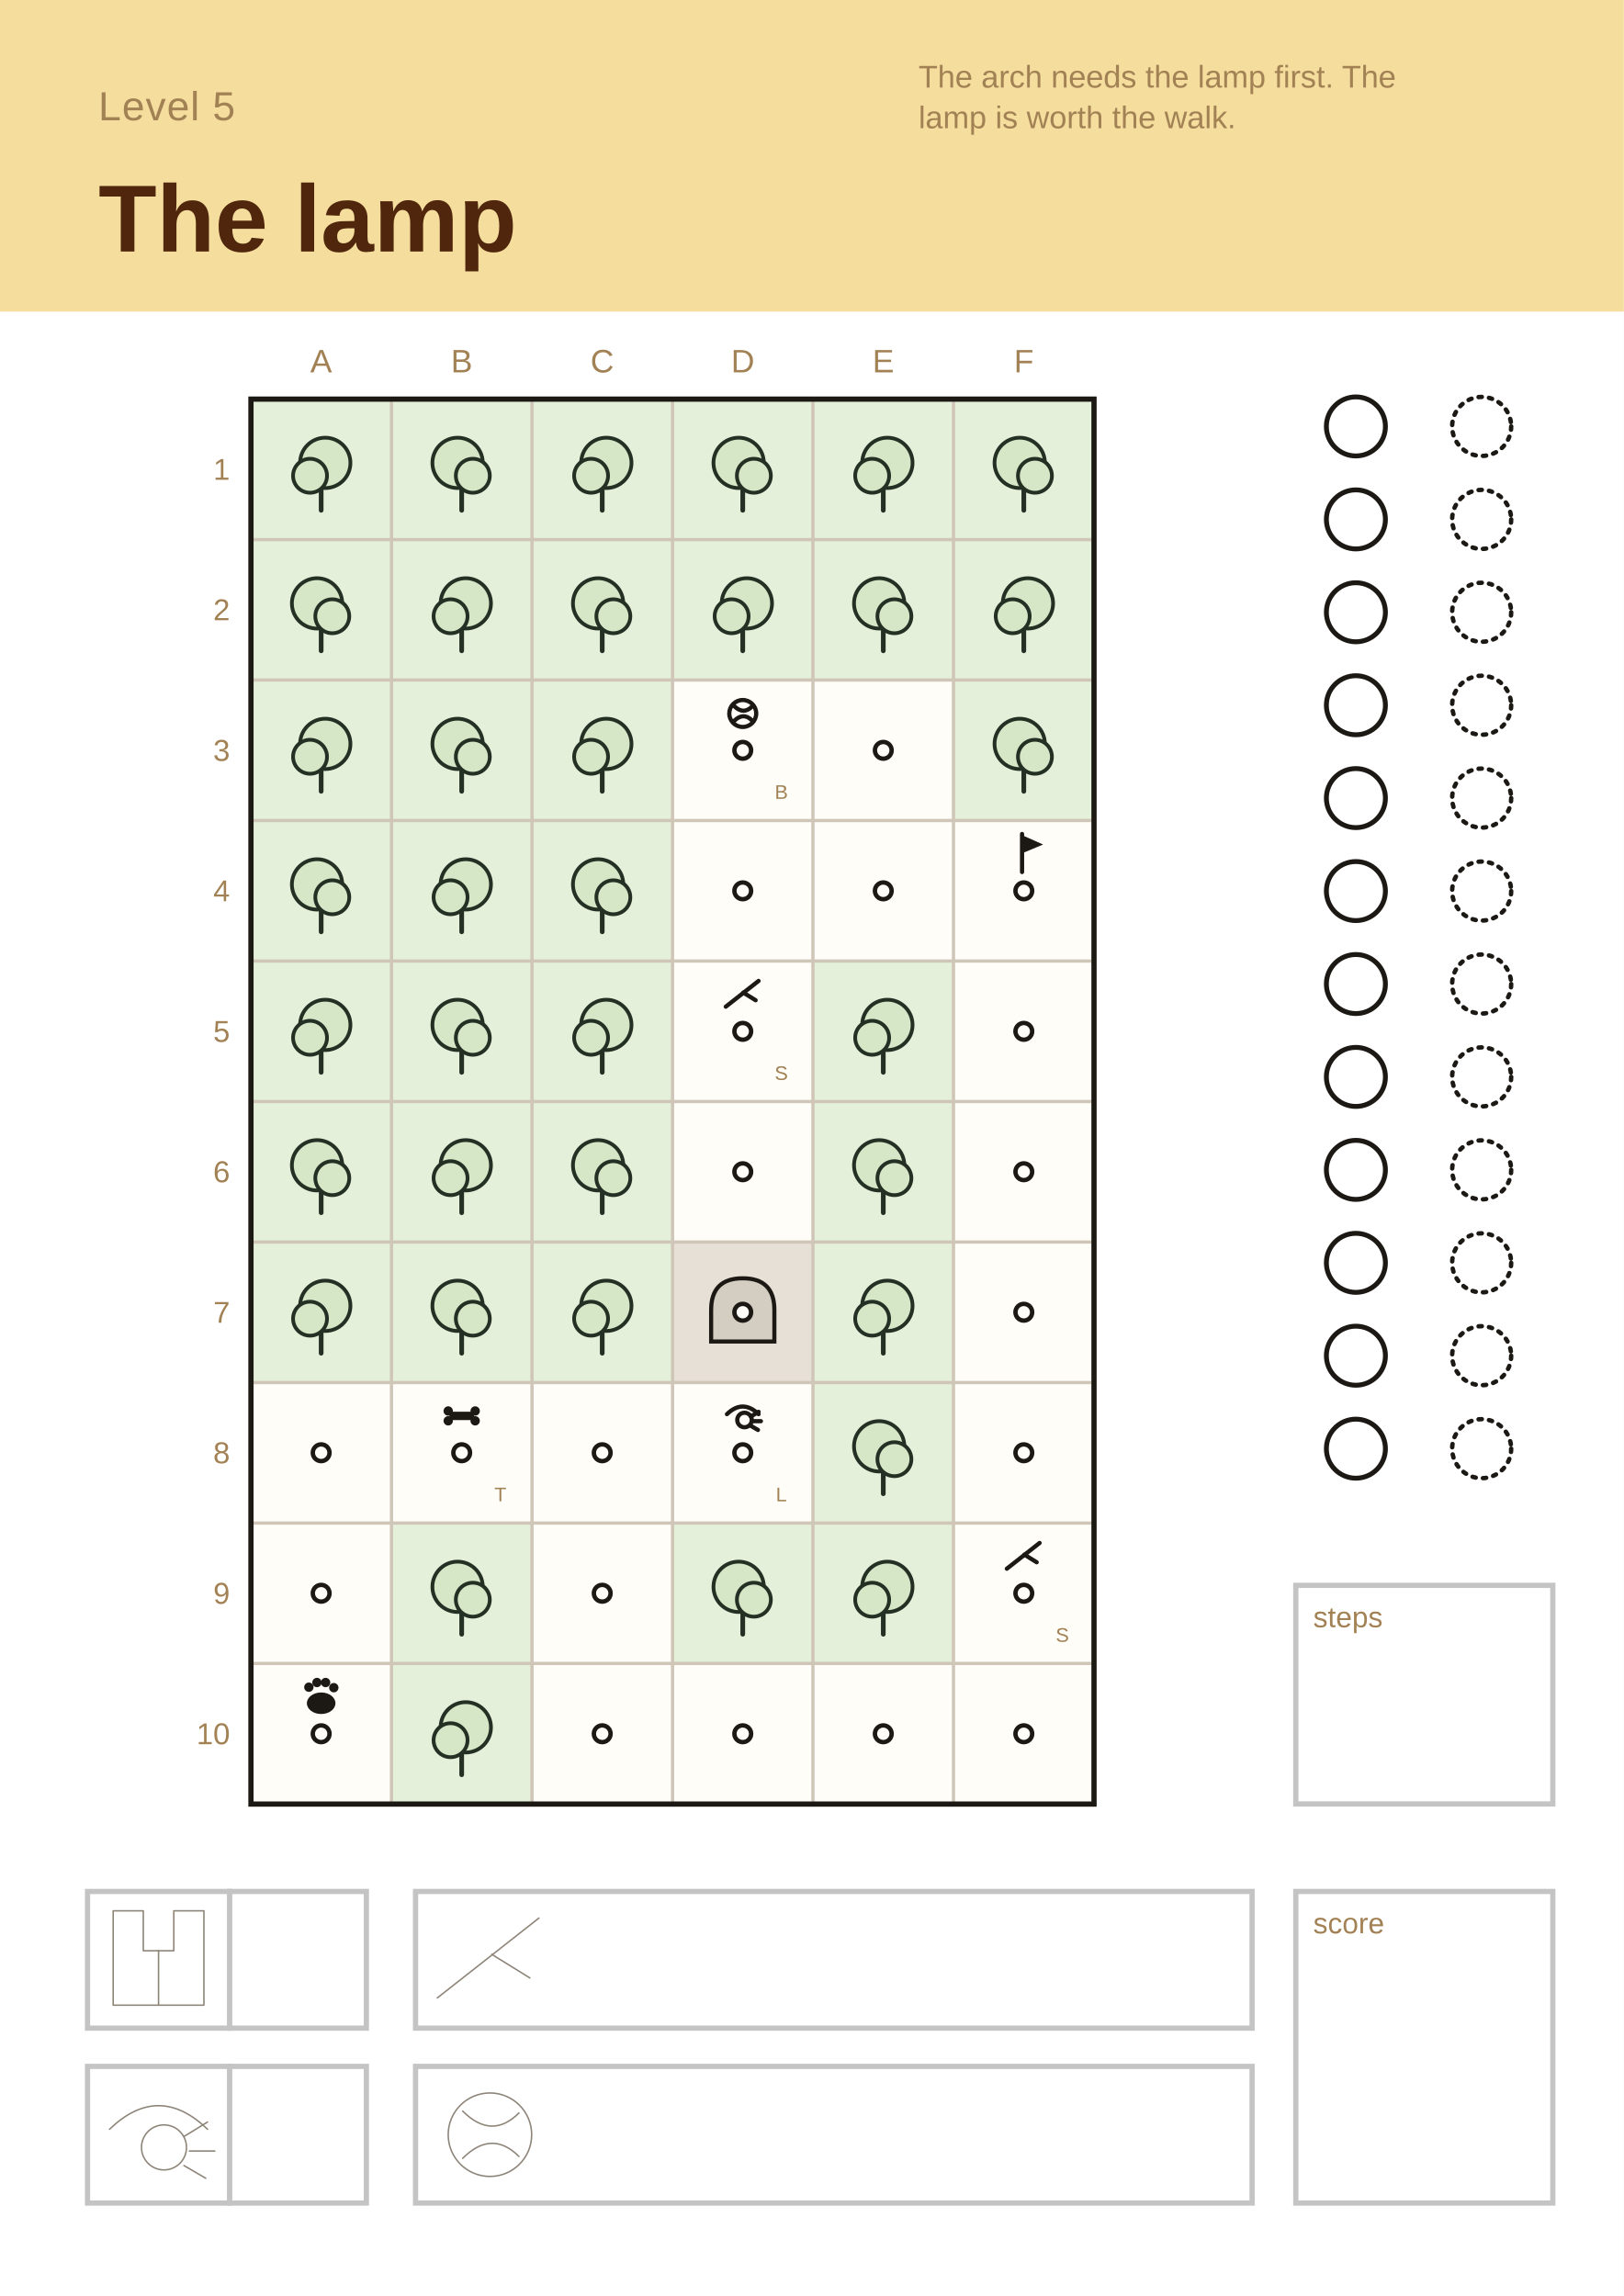
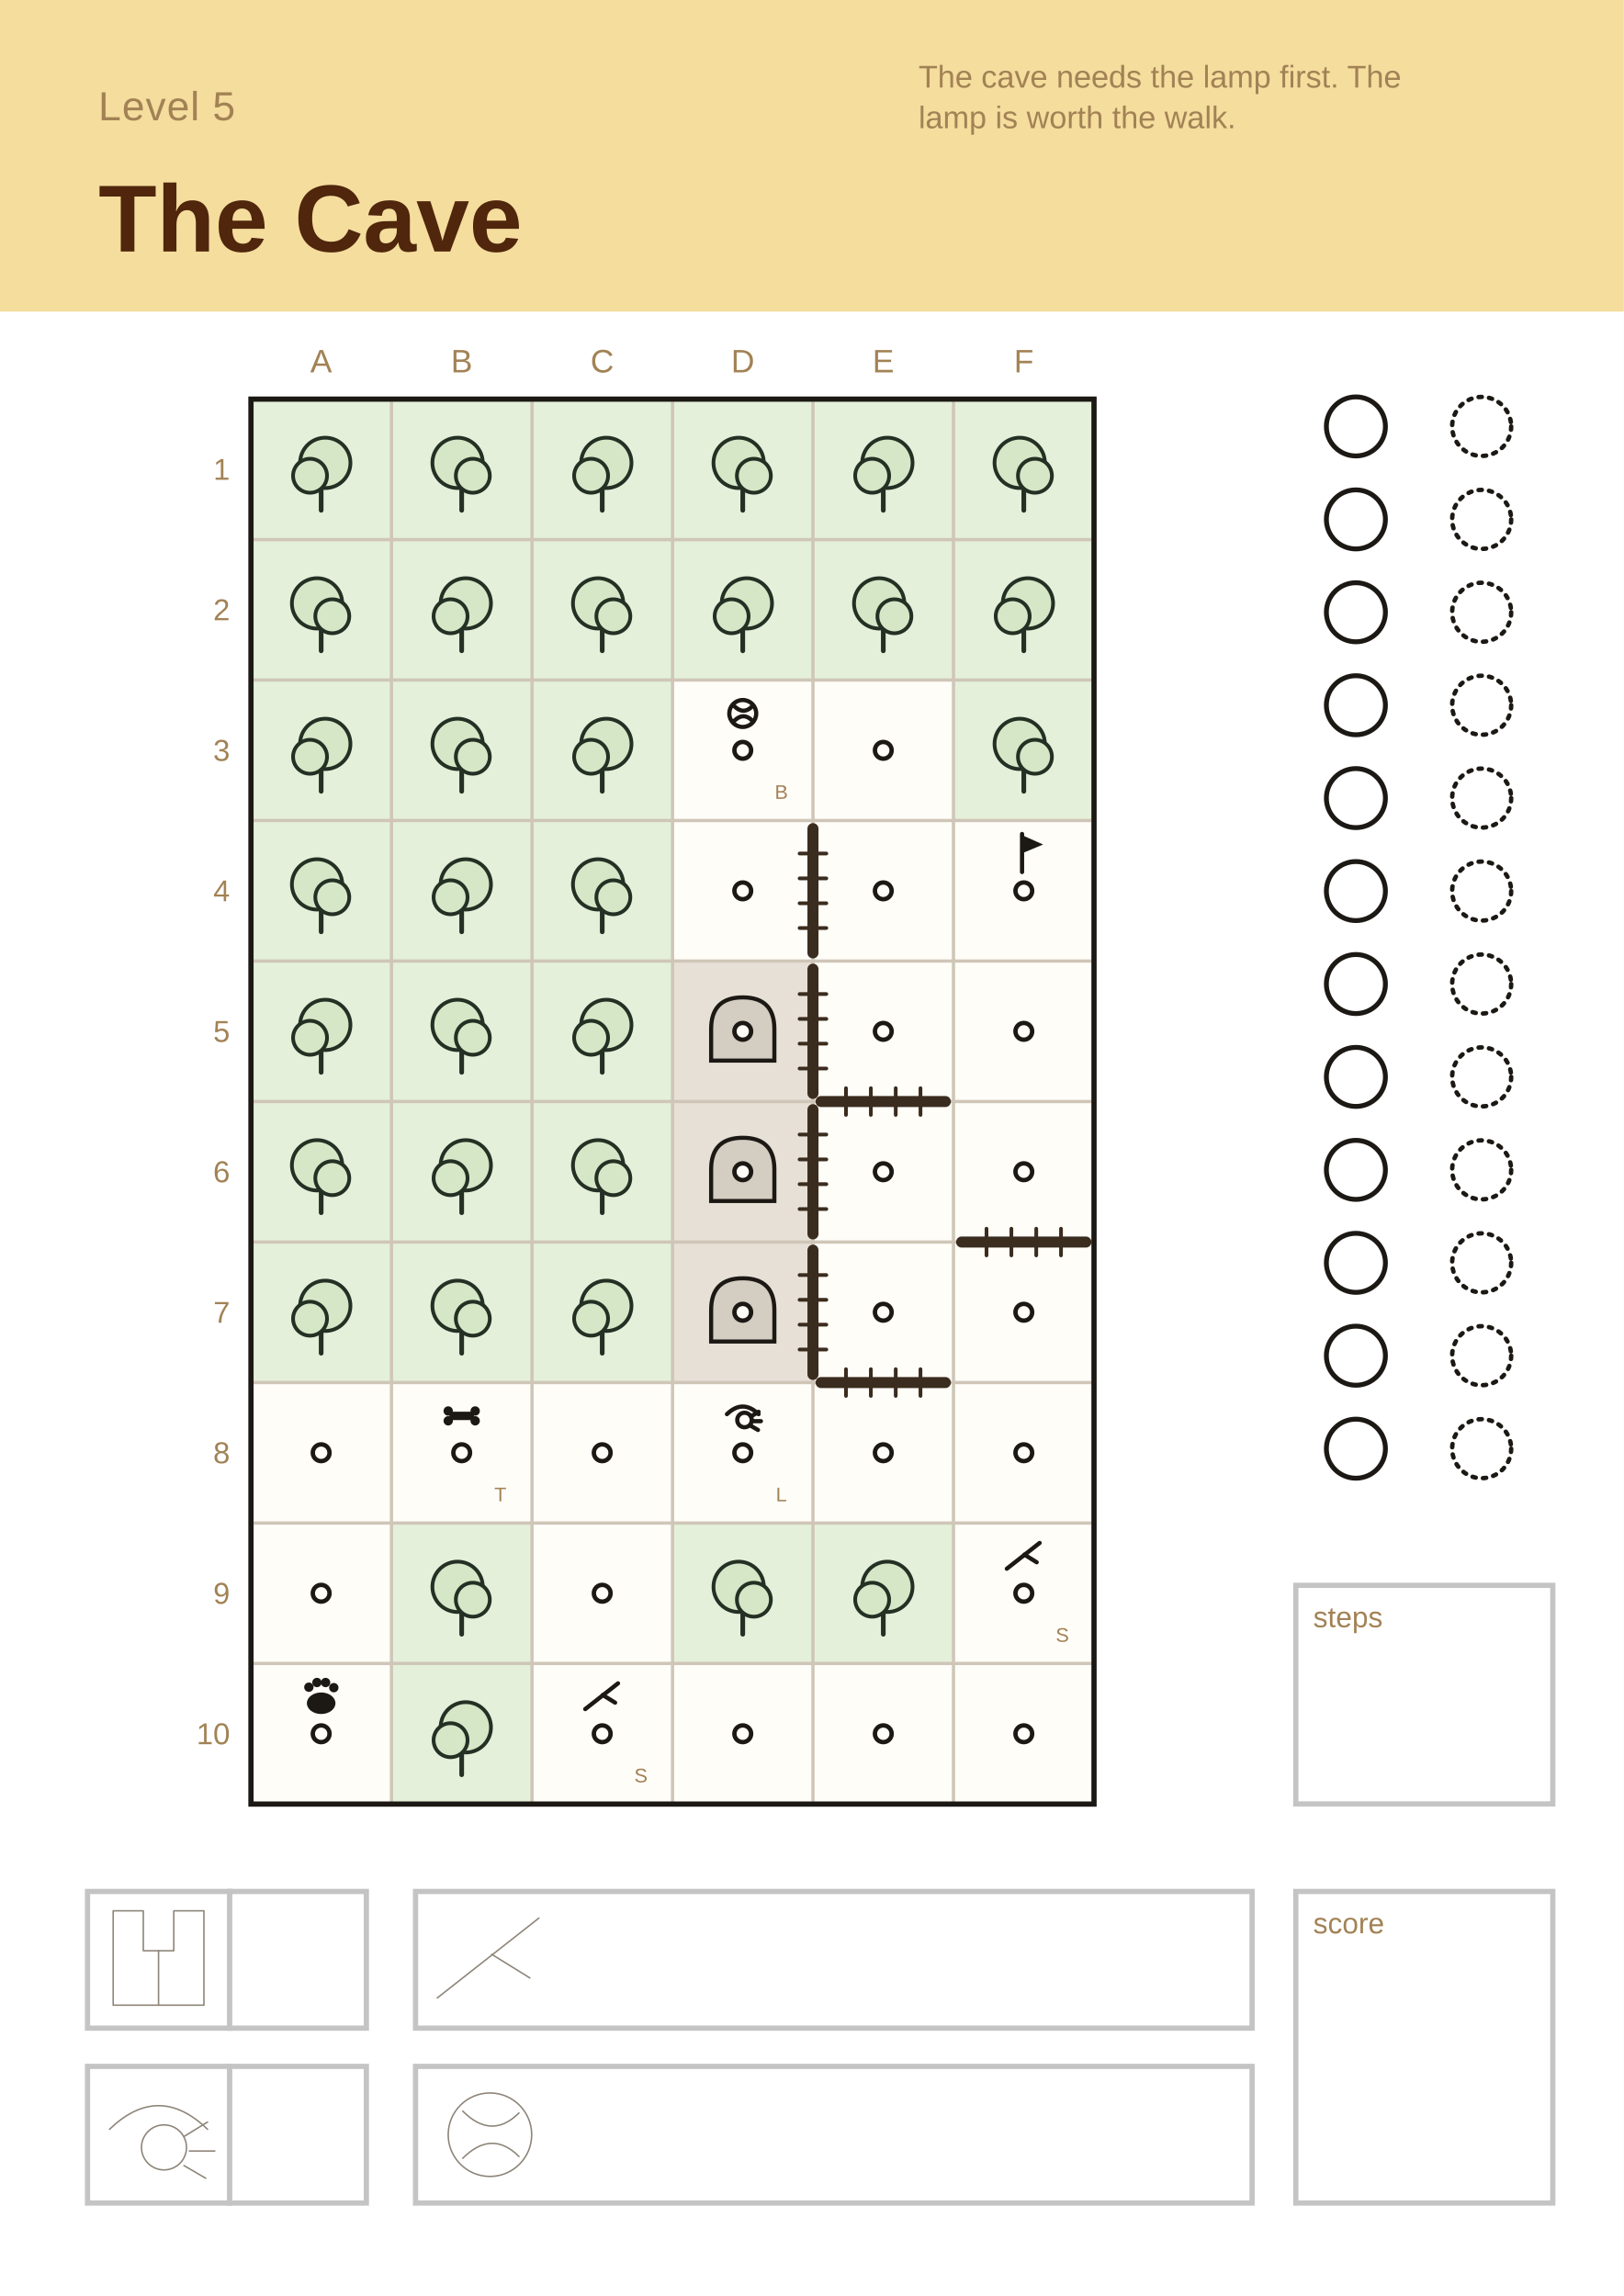
<svg xmlns="http://www.w3.org/2000/svg" width="5.5in" height="7.778in" viewBox="0 0 139.700 197.556">
  <style>
  text { font-family: "Segoe UI", "Helvetica Neue", Arial, sans-serif; }
  .ink { fill: #1c1915; }
  .title { fill: #50260c; }
  .label { fill: #a28255; }
  .paper { fill: #ffffff; }
  .header { fill: #f4dd9d; }
  .open { fill: #fffdf8; }
  .tree { fill: #e4f0da; }
  .canopy { fill: #d5e7c6; stroke: #243024; stroke-width: 0.32; }
  .trunk { stroke: #243024; stroke-width: 0.4; stroke-linecap: round; }
  .water { fill: #d5eaf2; }
  .wave { fill: none; stroke: #1d4c5c; stroke-width: 0.28; stroke-linecap: round; }
  .cave { fill: #e7e0d6; }
  .arch { fill: #d4cdc2; stroke: #1c1915; stroke-width: 0.35; }
  .cliff { stroke: #3a2c1e; stroke-linecap: round; }
  .gridline { fill: none; stroke: #cfc6b8; stroke-width: 0.28; }
  .frame { fill: none; stroke: #1c1915; stroke-width: 0.45; }
  .dot { fill: #fffdf8; stroke: #1c1915; stroke-width: 0.38; }
  .item { fill: none; stroke: #1c1915; stroke-width: 0.36; stroke-linecap: round; stroke-linejoin: round; }
  .item-fill { fill: #1c1915; stroke: none; }
  .answer-line { fill: none; stroke: #9c2f2f; stroke-width: 1.15; stroke-linecap: round; stroke-linejoin: round; }
  .answer-ink { fill: #9c2f2f; }
  .box { fill: #ffffff; stroke: #c4c4c4; stroke-width: 0.45; }
  .tally-tool .item { stroke: #8d8478; stroke-width: 0.48; vector-effect: non-scaling-stroke; }
  .circle { fill: #ffffff; stroke: #1c1915; stroke-width: 0.42; }
  .circle-dash { fill: #ffffff; stroke: #1c1915; stroke-width: 0.38; stroke-dasharray: 0.28 0.62; stroke-linecap: round; }
</style>
  <rect class="paper" x="0" y="0" width="139.700" height="197.556" />
  <g id="header">
    <rect class="header" x="0" y="0" width="139.700" height="26.811" />
    <text class="label" x="8.47" y="10.35" font-size="3.5" letter-spacing="0.08">Level 5</text>
-     <text class="label" x="79.02" y="7.53" font-size="2.7">The arch needs the lamp first. The</text>
+     <text class="label" x="79.02" y="7.53" font-size="2.7">The cave needs the lamp first. The</text>
    <text class="label" x="79.02" y="11.03" font-size="2.7">lamp is worth the walk.</text>
-     <text class="title" x="8.47" y="21.64" font-size="8.2" font-weight="700">The lamp</text>
+     <text class="title" x="8.47" y="21.64" font-size="8.2" font-weight="700">The Cave</text>
  </g>
  <g id="grid">
    <rect class="tree" x="21.59" y="34.34" width="12.09" height="12.09" />
    <rect class="tree" x="33.68" y="34.34" width="12.09" height="12.09" />
    <rect class="tree" x="45.77" y="34.34" width="12.09" height="12.09" />
    <rect class="tree" x="57.86" y="34.34" width="12.09" height="12.09" />
    <rect class="tree" x="69.94" y="34.34" width="12.09" height="12.09" />
    <rect class="tree" x="82.03" y="34.34" width="12.09" height="12.09" />
    <rect class="tree" x="21.59" y="46.43" width="12.09" height="12.09" />
    <rect class="tree" x="33.68" y="46.43" width="12.09" height="12.09" />
    <rect class="tree" x="45.77" y="46.43" width="12.09" height="12.09" />
    <rect class="tree" x="57.86" y="46.43" width="12.09" height="12.09" />
    <rect class="tree" x="69.94" y="46.43" width="12.09" height="12.09" />
    <rect class="tree" x="82.03" y="46.43" width="12.09" height="12.09" />
    <rect class="tree" x="21.59" y="58.51" width="12.09" height="12.09" />
    <rect class="tree" x="33.68" y="58.51" width="12.09" height="12.09" />
    <rect class="tree" x="45.77" y="58.51" width="12.09" height="12.09" />
    <rect class="open" x="57.86" y="58.51" width="12.09" height="12.09" />
    <rect class="open" x="69.94" y="58.51" width="12.09" height="12.09" />
    <rect class="tree" x="82.03" y="58.51" width="12.09" height="12.09" />
    <rect class="tree" x="21.59" y="70.60" width="12.09" height="12.09" />
    <rect class="tree" x="33.68" y="70.60" width="12.09" height="12.09" />
    <rect class="tree" x="45.77" y="70.60" width="12.09" height="12.09" />
    <rect class="open" x="57.86" y="70.60" width="12.09" height="12.09" />
    <rect class="open" x="69.94" y="70.60" width="12.09" height="12.09" />
    <rect class="open" x="82.03" y="70.60" width="12.09" height="12.09" />
    <rect class="tree" x="21.59" y="82.69" width="12.09" height="12.09" />
    <rect class="tree" x="33.68" y="82.69" width="12.09" height="12.09" />
    <rect class="tree" x="45.77" y="82.69" width="12.09" height="12.09" />
-     <rect class="open" x="57.86" y="82.69" width="12.09" height="12.09" />
-     <rect class="tree" x="69.94" y="82.69" width="12.09" height="12.09" />
+     <rect class="cave" x="57.86" y="82.69" width="12.09" height="12.09" />
+     <rect class="open" x="69.94" y="82.69" width="12.09" height="12.09" />
    <rect class="open" x="82.03" y="82.69" width="12.09" height="12.09" />
    <rect class="tree" x="21.59" y="94.78" width="12.09" height="12.09" />
    <rect class="tree" x="33.68" y="94.78" width="12.09" height="12.09" />
    <rect class="tree" x="45.77" y="94.78" width="12.09" height="12.09" />
-     <rect class="open" x="57.86" y="94.78" width="12.09" height="12.09" />
-     <rect class="tree" x="69.94" y="94.78" width="12.09" height="12.09" />
+     <rect class="cave" x="57.86" y="94.78" width="12.09" height="12.09" />
+     <rect class="open" x="69.94" y="94.78" width="12.09" height="12.09" />
    <rect class="open" x="82.03" y="94.78" width="12.09" height="12.09" />
    <rect class="tree" x="21.59" y="106.87" width="12.09" height="12.09" />
    <rect class="tree" x="33.68" y="106.87" width="12.09" height="12.09" />
    <rect class="tree" x="45.77" y="106.87" width="12.09" height="12.09" />
    <rect class="cave" x="57.86" y="106.87" width="12.09" height="12.09" />
-     <rect class="tree" x="69.94" y="106.87" width="12.09" height="12.09" />
+     <rect class="open" x="69.94" y="106.87" width="12.09" height="12.09" />
    <rect class="open" x="82.03" y="106.87" width="12.09" height="12.09" />
    <rect class="open" x="21.59" y="118.96" width="12.09" height="12.09" />
    <rect class="open" x="33.68" y="118.96" width="12.09" height="12.09" />
    <rect class="open" x="45.77" y="118.96" width="12.09" height="12.09" />
    <rect class="open" x="57.86" y="118.96" width="12.09" height="12.09" />
-     <rect class="tree" x="69.94" y="118.96" width="12.09" height="12.09" />
+     <rect class="open" x="69.94" y="118.96" width="12.09" height="12.09" />
    <rect class="open" x="82.03" y="118.96" width="12.09" height="12.09" />
    <rect class="open" x="21.59" y="131.05" width="12.09" height="12.09" />
    <rect class="tree" x="33.68" y="131.05" width="12.09" height="12.09" />
    <rect class="open" x="45.77" y="131.05" width="12.09" height="12.09" />
    <rect class="tree" x="57.86" y="131.05" width="12.09" height="12.09" />
    <rect class="tree" x="69.94" y="131.05" width="12.09" height="12.09" />
    <rect class="open" x="82.03" y="131.05" width="12.09" height="12.09" />
    <rect class="open" x="21.59" y="143.13" width="12.09" height="12.09" />
    <rect class="tree" x="33.68" y="143.13" width="12.09" height="12.09" />
    <rect class="open" x="45.77" y="143.13" width="12.09" height="12.09" />
    <rect class="open" x="57.86" y="143.13" width="12.09" height="12.09" />
    <rect class="open" x="69.94" y="143.13" width="12.09" height="12.09" />
    <rect class="open" x="82.03" y="143.13" width="12.09" height="12.09" />
    <line class="gridline" x1="21.59" y1="34.34" x2="94.12" y2="34.34" />
    <line class="gridline" x1="21.59" y1="46.43" x2="94.12" y2="46.43" />
    <line class="gridline" x1="21.59" y1="58.51" x2="94.12" y2="58.51" />
    <line class="gridline" x1="21.59" y1="70.60" x2="94.12" y2="70.60" />
    <line class="gridline" x1="21.59" y1="82.69" x2="94.12" y2="82.69" />
    <line class="gridline" x1="21.59" y1="94.78" x2="94.12" y2="94.78" />
    <line class="gridline" x1="21.59" y1="106.87" x2="94.12" y2="106.87" />
    <line class="gridline" x1="21.59" y1="118.96" x2="94.12" y2="118.96" />
    <line class="gridline" x1="21.59" y1="131.05" x2="94.12" y2="131.05" />
    <line class="gridline" x1="21.59" y1="143.13" x2="94.12" y2="143.13" />
    <line class="gridline" x1="21.59" y1="155.22" x2="94.12" y2="155.22" />
    <line class="gridline" x1="21.59" y1="34.34" x2="21.59" y2="155.22" />
    <line class="gridline" x1="33.68" y1="34.34" x2="33.68" y2="155.22" />
    <line class="gridline" x1="45.77" y1="34.34" x2="45.77" y2="155.22" />
    <line class="gridline" x1="57.86" y1="34.34" x2="57.86" y2="155.22" />
    <line class="gridline" x1="69.94" y1="34.34" x2="69.94" y2="155.22" />
    <line class="gridline" x1="82.03" y1="34.34" x2="82.03" y2="155.22" />
    <line class="gridline" x1="94.12" y1="34.34" x2="94.12" y2="155.22" />
    <rect class="frame" x="21.59" y="34.34" width="72.53" height="120.89" />
    <text class="label" x="27.63" y="32.04" font-size="2.8" text-anchor="middle">A</text>
    <text class="label" x="39.72" y="32.04" font-size="2.8" text-anchor="middle">B</text>
    <text class="label" x="51.81" y="32.04" font-size="2.8" text-anchor="middle">C</text>
    <text class="label" x="63.90" y="32.04" font-size="2.8" text-anchor="middle">D</text>
    <text class="label" x="75.99" y="32.04" font-size="2.8" text-anchor="middle">E</text>
    <text class="label" x="88.08" y="32.04" font-size="2.8" text-anchor="middle">F</text>
    <text class="label" x="19.79" y="41.28" font-size="2.6" text-anchor="end">1</text>
    <text class="label" x="19.79" y="53.37" font-size="2.6" text-anchor="end">2</text>
    <text class="label" x="19.79" y="65.46" font-size="2.6" text-anchor="end">3</text>
    <text class="label" x="19.79" y="77.55" font-size="2.6" text-anchor="end">4</text>
    <text class="label" x="19.79" y="89.64" font-size="2.6" text-anchor="end">5</text>
    <text class="label" x="19.79" y="101.72" font-size="2.6" text-anchor="end">6</text>
    <text class="label" x="19.79" y="113.81" font-size="2.6" text-anchor="end">7</text>
    <text class="label" x="19.79" y="125.90" font-size="2.6" text-anchor="end">8</text>
    <text class="label" x="19.79" y="137.99" font-size="2.6" text-anchor="end">9</text>
    <text class="label" x="19.79" y="150.08" font-size="2.6" text-anchor="end">10</text>
  </g>
  <g id="terrain">
    <g id="tree-A1" transform="translate(27.63,40.38)">
      <g transform="scale(1.0074)">
        <line class="trunk" x1="0" y1="0.9" x2="0" y2="3.5" />
        <circle class="canopy" cx="0.35" cy="-0.55" r="2.15" />
        <circle class="canopy" cx="-0.95" cy="0.55" r="1.45" />
      </g>
    </g>
    <g id="tree-B1" transform="translate(39.72,40.38)">
      <g transform="scale(1.0074)">
        <line class="trunk" x1="0" y1="0.9" x2="0" y2="3.5" />
        <circle class="canopy" cx="-0.35" cy="-0.55" r="2.15" />
        <circle class="canopy" cx="0.95" cy="0.55" r="1.45" />
      </g>
    </g>
    <g id="tree-C1" transform="translate(51.81,40.38)">
      <g transform="scale(1.0074)">
        <line class="trunk" x1="0" y1="0.9" x2="0" y2="3.5" />
        <circle class="canopy" cx="0.35" cy="-0.55" r="2.15" />
        <circle class="canopy" cx="-0.95" cy="0.55" r="1.45" />
      </g>
    </g>
    <g id="tree-D1" transform="translate(63.90,40.38)">
      <g transform="scale(1.0074)">
        <line class="trunk" x1="0" y1="0.9" x2="0" y2="3.5" />
        <circle class="canopy" cx="-0.35" cy="-0.55" r="2.15" />
        <circle class="canopy" cx="0.95" cy="0.55" r="1.45" />
      </g>
    </g>
    <g id="tree-E1" transform="translate(75.99,40.38)">
      <g transform="scale(1.0074)">
        <line class="trunk" x1="0" y1="0.9" x2="0" y2="3.5" />
        <circle class="canopy" cx="0.35" cy="-0.55" r="2.15" />
        <circle class="canopy" cx="-0.95" cy="0.55" r="1.45" />
      </g>
    </g>
    <g id="tree-F1" transform="translate(88.08,40.38)">
      <g transform="scale(1.0074)">
        <line class="trunk" x1="0" y1="0.9" x2="0" y2="3.5" />
        <circle class="canopy" cx="-0.35" cy="-0.55" r="2.15" />
        <circle class="canopy" cx="0.95" cy="0.55" r="1.45" />
      </g>
    </g>
    <g id="tree-A2" transform="translate(27.63,52.47)">
      <g transform="scale(1.0074)">
        <line class="trunk" x1="0" y1="0.9" x2="0" y2="3.5" />
        <circle class="canopy" cx="-0.35" cy="-0.55" r="2.15" />
        <circle class="canopy" cx="0.95" cy="0.55" r="1.45" />
      </g>
    </g>
    <g id="tree-B2" transform="translate(39.72,52.47)">
      <g transform="scale(1.0074)">
        <line class="trunk" x1="0" y1="0.9" x2="0" y2="3.5" />
        <circle class="canopy" cx="0.35" cy="-0.55" r="2.15" />
        <circle class="canopy" cx="-0.95" cy="0.55" r="1.45" />
      </g>
    </g>
    <g id="tree-C2" transform="translate(51.81,52.47)">
      <g transform="scale(1.0074)">
        <line class="trunk" x1="0" y1="0.9" x2="0" y2="3.5" />
        <circle class="canopy" cx="-0.35" cy="-0.55" r="2.15" />
        <circle class="canopy" cx="0.95" cy="0.55" r="1.45" />
      </g>
    </g>
    <g id="tree-D2" transform="translate(63.90,52.47)">
      <g transform="scale(1.0074)">
        <line class="trunk" x1="0" y1="0.9" x2="0" y2="3.5" />
        <circle class="canopy" cx="0.35" cy="-0.55" r="2.15" />
        <circle class="canopy" cx="-0.95" cy="0.55" r="1.45" />
      </g>
    </g>
    <g id="tree-E2" transform="translate(75.99,52.47)">
      <g transform="scale(1.0074)">
        <line class="trunk" x1="0" y1="0.9" x2="0" y2="3.5" />
        <circle class="canopy" cx="-0.35" cy="-0.55" r="2.15" />
        <circle class="canopy" cx="0.95" cy="0.55" r="1.45" />
      </g>
    </g>
    <g id="tree-F2" transform="translate(88.08,52.47)">
      <g transform="scale(1.0074)">
        <line class="trunk" x1="0" y1="0.9" x2="0" y2="3.5" />
        <circle class="canopy" cx="0.35" cy="-0.55" r="2.15" />
        <circle class="canopy" cx="-0.95" cy="0.55" r="1.45" />
      </g>
    </g>
    <g id="tree-A3" transform="translate(27.63,64.56)">
      <g transform="scale(1.0074)">
        <line class="trunk" x1="0" y1="0.9" x2="0" y2="3.5" />
        <circle class="canopy" cx="0.35" cy="-0.55" r="2.15" />
        <circle class="canopy" cx="-0.95" cy="0.55" r="1.45" />
      </g>
    </g>
    <g id="tree-B3" transform="translate(39.72,64.56)">
      <g transform="scale(1.0074)">
        <line class="trunk" x1="0" y1="0.9" x2="0" y2="3.5" />
        <circle class="canopy" cx="-0.35" cy="-0.55" r="2.15" />
        <circle class="canopy" cx="0.95" cy="0.55" r="1.45" />
      </g>
    </g>
    <g id="tree-C3" transform="translate(51.81,64.56)">
      <g transform="scale(1.0074)">
        <line class="trunk" x1="0" y1="0.9" x2="0" y2="3.5" />
        <circle class="canopy" cx="0.35" cy="-0.55" r="2.15" />
        <circle class="canopy" cx="-0.95" cy="0.55" r="1.45" />
      </g>
    </g>
    <g id="tree-F3" transform="translate(88.08,64.56)">
      <g transform="scale(1.0074)">
        <line class="trunk" x1="0" y1="0.9" x2="0" y2="3.5" />
        <circle class="canopy" cx="-0.35" cy="-0.55" r="2.15" />
        <circle class="canopy" cx="0.95" cy="0.55" r="1.45" />
      </g>
    </g>
    <g id="tree-A4" transform="translate(27.63,76.65)">
      <g transform="scale(1.0074)">
        <line class="trunk" x1="0" y1="0.9" x2="0" y2="3.5" />
        <circle class="canopy" cx="-0.35" cy="-0.55" r="2.15" />
        <circle class="canopy" cx="0.95" cy="0.55" r="1.45" />
      </g>
    </g>
    <g id="tree-B4" transform="translate(39.72,76.65)">
      <g transform="scale(1.0074)">
        <line class="trunk" x1="0" y1="0.9" x2="0" y2="3.5" />
        <circle class="canopy" cx="0.35" cy="-0.55" r="2.15" />
        <circle class="canopy" cx="-0.95" cy="0.55" r="1.45" />
      </g>
    </g>
    <g id="tree-C4" transform="translate(51.81,76.65)">
      <g transform="scale(1.0074)">
        <line class="trunk" x1="0" y1="0.9" x2="0" y2="3.5" />
        <circle class="canopy" cx="-0.35" cy="-0.55" r="2.15" />
        <circle class="canopy" cx="0.95" cy="0.55" r="1.45" />
      </g>
    </g>
    <g id="tree-A5" transform="translate(27.63,88.74)">
      <g transform="scale(1.0074)">
        <line class="trunk" x1="0" y1="0.9" x2="0" y2="3.5" />
        <circle class="canopy" cx="0.35" cy="-0.55" r="2.15" />
        <circle class="canopy" cx="-0.95" cy="0.55" r="1.45" />
      </g>
    </g>
    <g id="tree-B5" transform="translate(39.72,88.74)">
      <g transform="scale(1.0074)">
        <line class="trunk" x1="0" y1="0.9" x2="0" y2="3.5" />
        <circle class="canopy" cx="-0.35" cy="-0.55" r="2.15" />
        <circle class="canopy" cx="0.95" cy="0.55" r="1.45" />
      </g>
    </g>
    <g id="tree-C5" transform="translate(51.81,88.74)">
      <g transform="scale(1.0074)">
        <line class="trunk" x1="0" y1="0.9" x2="0" y2="3.5" />
        <circle class="canopy" cx="0.35" cy="-0.55" r="2.15" />
        <circle class="canopy" cx="-0.95" cy="0.55" r="1.45" />
      </g>
    </g>
-     <g id="tree-E5" transform="translate(75.99,88.74)">
-       <g transform="scale(1.0074)">
-         <line class="trunk" x1="0" y1="0.9" x2="0" y2="3.5" />
-         <circle class="canopy" cx="0.35" cy="-0.55" r="2.15" />
-         <circle class="canopy" cx="-0.95" cy="0.55" r="1.45" />
+     <g id="cave-D5" transform="translate(63.90,88.74)">
+       <g transform="scale(1.0074)">
+         <path class="arch" d="M-2.7,2.5 L-2.7,-0.2 Q-2.7,-2.9 0,-2.9 Q2.7,-2.9 2.7,-0.2 L2.7,2.5 Z" />
      </g>
    </g>
    <g id="tree-A6" transform="translate(27.63,100.82)">
      <g transform="scale(1.0074)">
        <line class="trunk" x1="0" y1="0.9" x2="0" y2="3.5" />
        <circle class="canopy" cx="-0.35" cy="-0.55" r="2.15" />
        <circle class="canopy" cx="0.95" cy="0.55" r="1.45" />
      </g>
    </g>
    <g id="tree-B6" transform="translate(39.72,100.82)">
      <g transform="scale(1.0074)">
        <line class="trunk" x1="0" y1="0.9" x2="0" y2="3.5" />
        <circle class="canopy" cx="0.35" cy="-0.55" r="2.15" />
        <circle class="canopy" cx="-0.95" cy="0.55" r="1.45" />
      </g>
    </g>
    <g id="tree-C6" transform="translate(51.81,100.82)">
      <g transform="scale(1.0074)">
        <line class="trunk" x1="0" y1="0.9" x2="0" y2="3.5" />
        <circle class="canopy" cx="-0.35" cy="-0.55" r="2.15" />
        <circle class="canopy" cx="0.95" cy="0.55" r="1.45" />
      </g>
    </g>
-     <g id="tree-E6" transform="translate(75.99,100.82)">
-       <g transform="scale(1.0074)">
-         <line class="trunk" x1="0" y1="0.9" x2="0" y2="3.5" />
-         <circle class="canopy" cx="-0.35" cy="-0.55" r="2.15" />
-         <circle class="canopy" cx="0.95" cy="0.55" r="1.45" />
+     <g id="cave-D6" transform="translate(63.90,100.82)">
+       <g transform="scale(1.0074)">
+         <path class="arch" d="M-2.7,2.5 L-2.7,-0.2 Q-2.7,-2.9 0,-2.9 Q2.7,-2.9 2.7,-0.2 L2.7,2.5 Z" />
      </g>
    </g>
    <g id="tree-A7" transform="translate(27.63,112.91)">
      <g transform="scale(1.0074)">
        <line class="trunk" x1="0" y1="0.9" x2="0" y2="3.5" />
        <circle class="canopy" cx="0.35" cy="-0.55" r="2.15" />
        <circle class="canopy" cx="-0.95" cy="0.55" r="1.45" />
      </g>
    </g>
    <g id="tree-B7" transform="translate(39.72,112.91)">
      <g transform="scale(1.0074)">
        <line class="trunk" x1="0" y1="0.9" x2="0" y2="3.5" />
        <circle class="canopy" cx="-0.35" cy="-0.55" r="2.15" />
        <circle class="canopy" cx="0.95" cy="0.55" r="1.45" />
      </g>
    </g>
    <g id="tree-C7" transform="translate(51.81,112.91)">
      <g transform="scale(1.0074)">
        <line class="trunk" x1="0" y1="0.9" x2="0" y2="3.5" />
        <circle class="canopy" cx="0.35" cy="-0.55" r="2.15" />
        <circle class="canopy" cx="-0.95" cy="0.55" r="1.45" />
      </g>
    </g>
    <g id="cave-D7" transform="translate(63.90,112.91)">
      <g transform="scale(1.0074)">
        <path class="arch" d="M-2.7,2.5 L-2.7,-0.2 Q-2.7,-2.9 0,-2.9 Q2.7,-2.9 2.7,-0.2 L2.7,2.5 Z" />
      </g>
    </g>
-     <g id="tree-E7" transform="translate(75.99,112.91)">
-       <g transform="scale(1.0074)">
-         <line class="trunk" x1="0" y1="0.9" x2="0" y2="3.5" />
-         <circle class="canopy" cx="0.35" cy="-0.55" r="2.15" />
-         <circle class="canopy" cx="-0.95" cy="0.55" r="1.45" />
-       </g>
-     </g>
-     <g id="tree-E8" transform="translate(75.99,125.00)">
-       <g transform="scale(1.0074)">
-         <line class="trunk" x1="0" y1="0.9" x2="0" y2="3.5" />
-         <circle class="canopy" cx="-0.35" cy="-0.55" r="2.15" />
-         <circle class="canopy" cx="0.95" cy="0.55" r="1.45" />
-       </g>
-     </g>
    <g id="tree-B9" transform="translate(39.72,137.09)">
      <g transform="scale(1.0074)">
        <line class="trunk" x1="0" y1="0.9" x2="0" y2="3.5" />
        <circle class="canopy" cx="-0.35" cy="-0.55" r="2.15" />
        <circle class="canopy" cx="0.95" cy="0.55" r="1.45" />
      </g>
    </g>
    <g id="tree-D9" transform="translate(63.90,137.09)">
      <g transform="scale(1.0074)">
        <line class="trunk" x1="0" y1="0.9" x2="0" y2="3.5" />
        <circle class="canopy" cx="-0.35" cy="-0.55" r="2.15" />
        <circle class="canopy" cx="0.95" cy="0.55" r="1.45" />
      </g>
    </g>
    <g id="tree-E9" transform="translate(75.99,137.09)">
      <g transform="scale(1.0074)">
        <line class="trunk" x1="0" y1="0.9" x2="0" y2="3.5" />
        <circle class="canopy" cx="0.35" cy="-0.55" r="2.15" />
        <circle class="canopy" cx="-0.95" cy="0.55" r="1.45" />
      </g>
    </g>
    <g id="tree-B10" transform="translate(39.72,149.18)">
      <g transform="scale(1.0074)">
        <line class="trunk" x1="0" y1="0.9" x2="0" y2="3.5" />
        <circle class="canopy" cx="0.35" cy="-0.55" r="2.15" />
        <circle class="canopy" cx="-0.95" cy="0.55" r="1.45" />
      </g>
+     </g>
+     <g id="cliff-D4-E4">
+       <line class="cliff" x1="69.94" y1="71.30" x2="69.94" y2="81.99" stroke-width="0.95" />
+       <line class="cliff" x1="68.79" y1="73.44" x2="71.09" y2="73.44" stroke-width="0.32" />
+       <line class="cliff" x1="68.79" y1="75.58" x2="71.09" y2="75.58" stroke-width="0.32" />
+       <line class="cliff" x1="68.79" y1="77.72" x2="71.09" y2="77.72" stroke-width="0.32" />
+       <line class="cliff" x1="68.79" y1="79.85" x2="71.09" y2="79.85" stroke-width="0.32" />
+     </g>
+     <g id="cliff-E7-E8">
+       <line class="cliff" x1="70.64" y1="118.96" x2="81.33" y2="118.96" stroke-width="0.95" />
+       <line class="cliff" x1="72.78" y1="117.81" x2="72.78" y2="120.11" stroke-width="0.32" />
+       <line class="cliff" x1="74.92" y1="117.81" x2="74.92" y2="120.11" stroke-width="0.32" />
+       <line class="cliff" x1="77.06" y1="117.81" x2="77.06" y2="120.11" stroke-width="0.32" />
+       <line class="cliff" x1="79.19" y1="117.81" x2="79.19" y2="120.11" stroke-width="0.32" />
+     </g>
+     <g id="cliff-F6-F7">
+       <line class="cliff" x1="82.73" y1="106.87" x2="93.42" y2="106.87" stroke-width="0.95" />
+       <line class="cliff" x1="84.87" y1="105.72" x2="84.87" y2="108.02" stroke-width="0.32" />
+       <line class="cliff" x1="87.01" y1="105.72" x2="87.01" y2="108.02" stroke-width="0.32" />
+       <line class="cliff" x1="89.15" y1="105.72" x2="89.15" y2="108.02" stroke-width="0.32" />
+       <line class="cliff" x1="91.28" y1="105.72" x2="91.28" y2="108.02" stroke-width="0.32" />
+     </g>
+     <g id="cliff-E5-E6">
+       <line class="cliff" x1="70.64" y1="94.78" x2="81.33" y2="94.78" stroke-width="0.95" />
+       <line class="cliff" x1="72.78" y1="93.63" x2="72.78" y2="95.93" stroke-width="0.32" />
+       <line class="cliff" x1="74.92" y1="93.63" x2="74.92" y2="95.93" stroke-width="0.32" />
+       <line class="cliff" x1="77.06" y1="93.63" x2="77.06" y2="95.93" stroke-width="0.32" />
+       <line class="cliff" x1="79.19" y1="93.63" x2="79.19" y2="95.93" stroke-width="0.32" />
+     </g>
+     <g id="cliff-D6-E6">
+       <line class="cliff" x1="69.94" y1="95.48" x2="69.94" y2="106.17" stroke-width="0.95" />
+       <line class="cliff" x1="68.79" y1="97.62" x2="71.09" y2="97.62" stroke-width="0.32" />
+       <line class="cliff" x1="68.79" y1="99.76" x2="71.09" y2="99.76" stroke-width="0.32" />
+       <line class="cliff" x1="68.79" y1="101.89" x2="71.09" y2="101.89" stroke-width="0.32" />
+       <line class="cliff" x1="68.79" y1="104.03" x2="71.09" y2="104.03" stroke-width="0.32" />
+     </g>
+     <g id="cliff-D7-E7">
+       <line class="cliff" x1="69.94" y1="107.57" x2="69.94" y2="118.26" stroke-width="0.95" />
+       <line class="cliff" x1="68.79" y1="109.71" x2="71.09" y2="109.71" stroke-width="0.32" />
+       <line class="cliff" x1="68.79" y1="111.84" x2="71.09" y2="111.84" stroke-width="0.32" />
+       <line class="cliff" x1="68.79" y1="113.98" x2="71.09" y2="113.98" stroke-width="0.32" />
+       <line class="cliff" x1="68.79" y1="116.12" x2="71.09" y2="116.12" stroke-width="0.32" />
+     </g>
+     <g id="cliff-D5-E5">
+       <line class="cliff" x1="69.94" y1="83.39" x2="69.94" y2="94.08" stroke-width="0.95" />
+       <line class="cliff" x1="68.79" y1="85.53" x2="71.09" y2="85.53" stroke-width="0.32" />
+       <line class="cliff" x1="68.79" y1="87.67" x2="71.09" y2="87.67" stroke-width="0.32" />
+       <line class="cliff" x1="68.79" y1="89.80" x2="71.09" y2="89.80" stroke-width="0.32" />
+       <line class="cliff" x1="68.79" y1="91.94" x2="71.09" y2="91.94" stroke-width="0.32" />
    </g>
  </g>
  <g id="dots">
    <circle class="dot" cx="63.90" cy="64.56" r="0.72" />
    <circle class="dot" cx="75.99" cy="64.56" r="0.72" />
    <circle class="dot" cx="63.90" cy="76.65" r="0.72" />
    <circle class="dot" cx="75.99" cy="76.65" r="0.72" />
    <circle class="dot" cx="88.08" cy="76.65" r="0.72" />
    <circle class="dot" cx="63.90" cy="88.74" r="0.72" />
+     <circle class="dot" cx="75.99" cy="88.74" r="0.72" />
    <circle class="dot" cx="88.08" cy="88.74" r="0.72" />
    <circle class="dot" cx="63.90" cy="100.82" r="0.72" />
+     <circle class="dot" cx="75.99" cy="100.82" r="0.72" />
    <circle class="dot" cx="88.08" cy="100.82" r="0.72" />
    <circle class="dot" cx="63.90" cy="112.91" r="0.72" />
+     <circle class="dot" cx="75.99" cy="112.91" r="0.72" />
    <circle class="dot" cx="88.08" cy="112.91" r="0.72" />
    <circle class="dot" cx="27.63" cy="125.00" r="0.72" />
    <circle class="dot" cx="39.72" cy="125.00" r="0.72" />
    <circle class="dot" cx="51.81" cy="125.00" r="0.72" />
    <circle class="dot" cx="63.90" cy="125.00" r="0.72" />
+     <circle class="dot" cx="75.99" cy="125.00" r="0.72" />
    <circle class="dot" cx="88.08" cy="125.00" r="0.72" />
    <circle class="dot" cx="27.63" cy="137.09" r="0.72" />
    <circle class="dot" cx="51.81" cy="137.09" r="0.72" />
    <circle class="dot" cx="88.08" cy="137.09" r="0.72" />
    <circle class="dot" cx="27.63" cy="149.18" r="0.72" />
    <circle class="dot" cx="51.81" cy="149.18" r="0.72" />
    <circle class="dot" cx="63.90" cy="149.18" r="0.72" />
    <circle class="dot" cx="75.99" cy="149.18" r="0.72" />
    <circle class="dot" cx="88.08" cy="149.18" r="0.72" />
  </g>
  <g id="items">
    <g id="treat-B8" transform="translate(39.72,121.83)">
      <g transform="scale(1.0074)">
        <rect class="item-fill" x="-1.05" y="-0.36" width="2.1" height="0.72" rx="0.3" />
        <circle class="item-fill" cx="-1.15" cy="-0.42" r="0.4" />
        <circle class="item-fill" cx="-1.15" cy="0.42" r="0.4" />
        <circle class="item-fill" cx="1.15" cy="-0.42" r="0.4" />
        <circle class="item-fill" cx="1.15" cy="0.42" r="0.4" />
      </g>
    </g>
    <text class="label" x="43.05" y="129.18" font-size="1.7" text-anchor="middle">T</text>
    <g id="lamp-D8" transform="translate(63.90,121.83)">
      <g transform="scale(1.0074)">
        <path class="item" d="M-1.35,-0.15 Q0,-1.45 1.35,-0.15" />
        <circle class="item" cx="0.15" cy="0.35" r="0.62" />
        <line class="item" x1="0.7" y1="0.05" x2="1.35" y2="-0.35" />
        <line class="item" x1="0.85" y1="0.45" x2="1.55" y2="0.45" />
        <line class="item" x1="0.7" y1="0.85" x2="1.3" y2="1.2" />
      </g>
    </g>
    <text class="label" x="67.22" y="129.18" font-size="1.7" text-anchor="middle">L</text>
-     <g id="stick-D5" transform="translate(63.90,85.56)">
-       <g transform="scale(1.0074)">
-         <line class="item" x1="-1.45" y1="1.05" x2="1.35" y2="-1.15" />
-         <line class="item" x1="0.05" y1="-0.15" x2="1.1" y2="0.5" />
-       </g>
-     </g>
-     <text class="label" x="67.22" y="92.92" font-size="1.7" text-anchor="middle">S</text>
    <g id="stick-F9" transform="translate(88.08,133.92)">
      <g transform="scale(1.0074)">
        <line class="item" x1="-1.45" y1="1.05" x2="1.35" y2="-1.15" />
        <line class="item" x1="0.05" y1="-0.15" x2="1.1" y2="0.5" />
      </g>
    </g>
    <text class="label" x="91.40" y="141.27" font-size="1.7" text-anchor="middle">S</text>
    <g id="ball-D3" transform="translate(63.90,61.39)">
      <g transform="scale(1.0074)">
        <circle class="item" cx="0" cy="0" r="1.15" />
        <path class="item" d="M-0.75,-0.65 Q0.05,0.15 0.8,-0.6" />
        <path class="item" d="M-0.75,0.65 Q0.05,-0.15 0.8,0.6" />
      </g>
    </g>
    <text class="label" x="67.22" y="68.74" font-size="1.7" text-anchor="middle">B</text>
+     <g id="stick-C10" transform="translate(51.81,146.00)">
+       <g transform="scale(1.0074)">
+         <line class="item" x1="-1.45" y1="1.05" x2="1.35" y2="-1.15" />
+         <line class="item" x1="0.05" y1="-0.15" x2="1.1" y2="0.5" />
+       </g>
+     </g>
+     <text class="label" x="55.14" y="153.36" font-size="1.7" text-anchor="middle">S</text>
    <g id="abby" transform="translate(27.63,146.00)">
      <g transform="scale(1.0074)">
        <ellipse class="item-fill" cx="0" cy="0.55" rx="1.22" ry="0.92" />
        <circle class="item-fill" cx="-1.05" cy="-0.82" r="0.4" />
        <circle class="item-fill" cx="-0.36" cy="-1.22" r="0.4" />
        <circle class="item-fill" cx="0.38" cy="-1.22" r="0.4" />
        <circle class="item-fill" cx="1.08" cy="-0.78" r="0.4" />
      </g>
    </g>
    <g id="flag" transform="translate(88.08,73.47)">
      <g transform="scale(1.0074)">
        <line class="item" x1="-0.15" y1="-1.7" x2="-0.15" y2="1.55" />
        <path class="item-fill" d="M-0.15,-1.6 L1.65,-0.8 L-0.15,-0.05 Z" />
      </g>
    </g>
  </g>
  <g id="steps">
    <circle class="circle" cx="116.65" cy="36.69" r="2.54" />
    <circle class="circle-dash" cx="127.47" cy="36.69" r="2.54" />
    <circle class="circle" cx="116.65" cy="44.69" r="2.54" />
    <circle class="circle-dash" cx="127.47" cy="44.69" r="2.54" />
    <circle class="circle" cx="116.65" cy="52.68" r="2.54" />
    <circle class="circle-dash" cx="127.47" cy="52.68" r="2.54" />
    <circle class="circle" cx="116.65" cy="60.68" r="2.54" />
    <circle class="circle-dash" cx="127.47" cy="60.68" r="2.54" />
    <circle class="circle" cx="116.65" cy="68.67" r="2.54" />
    <circle class="circle-dash" cx="127.47" cy="68.67" r="2.54" />
    <circle class="circle" cx="116.65" cy="76.67" r="2.54" />
    <circle class="circle-dash" cx="127.47" cy="76.67" r="2.54" />
    <circle class="circle" cx="116.65" cy="84.67" r="2.54" />
    <circle class="circle-dash" cx="127.47" cy="84.67" r="2.54" />
    <circle class="circle" cx="116.65" cy="92.66" r="2.54" />
    <circle class="circle-dash" cx="127.47" cy="92.66" r="2.54" />
    <circle class="circle" cx="116.65" cy="100.66" r="2.54" />
    <circle class="circle-dash" cx="127.47" cy="100.66" r="2.54" />
    <circle class="circle" cx="116.65" cy="108.66" r="2.54" />
    <circle class="circle-dash" cx="127.47" cy="108.66" r="2.54" />
    <circle class="circle" cx="116.65" cy="116.65" r="2.54" />
    <circle class="circle-dash" cx="127.47" cy="116.65" r="2.54" />
    <circle class="circle" cx="116.65" cy="124.65" r="2.54" />
    <circle class="circle-dash" cx="127.47" cy="124.65" r="2.54" />
    <rect class="box" x="111.48" y="136.41" width="22.11" height="18.81" />
    <text class="label" x="112.98" y="140.01" font-size="2.5">steps</text>
  </g>
  <g id="tally">
    <rect class="box" x="7.53" y="162.75" width="12.23" height="11.76" />
    <rect class="box" x="19.76" y="162.75" width="11.76" height="11.76" />
    <rect class="box" x="35.75" y="162.75" width="71.97" height="11.76" />
    <g class="tally-tool" transform="translate(13.64,168.63) scale(3.123)">
      <path class="item" d="M-1.25,-1.35 L-1.25,1.25 L1.25,1.25 L1.25,-1.35 L0.42,-1.35 L0.42,-0.25 L-0.42,-0.25 L-0.42,-1.35 Z" />
      <line class="item" x1="0" y1="-0.25" x2="0" y2="1.25" />
    </g>
    <g class="tally-tool" transform="translate(42.15,168.63) scale(3.123)">
      <line class="item" x1="-1.45" y1="1.05" x2="1.35" y2="-1.15" />
      <line class="item" x1="0.05" y1="-0.15" x2="1.1" y2="0.5" />
    </g>
    <rect class="box" x="7.53" y="177.80" width="12.23" height="11.76" />
    <rect class="box" x="19.76" y="177.80" width="11.76" height="11.76" />
    <rect class="box" x="35.75" y="177.80" width="71.97" height="11.76" />
    <g class="tally-tool" transform="translate(13.64,183.68) scale(3.123)">
      <path class="item" d="M-1.35,-0.15 Q0,-1.45 1.35,-0.15" />
      <circle class="item" cx="0.15" cy="0.35" r="0.62" />
      <line class="item" x1="0.7" y1="0.05" x2="1.35" y2="-0.35" />
      <line class="item" x1="0.85" y1="0.45" x2="1.55" y2="0.45" />
      <line class="item" x1="0.7" y1="0.85" x2="1.3" y2="1.2" />
    </g>
    <g class="tally-tool" transform="translate(42.15,183.68) scale(3.123)">
      <circle class="item" cx="0" cy="0" r="1.15" />
      <path class="item" d="M-0.75,-0.65 Q0.05,0.15 0.8,-0.6" />
      <path class="item" d="M-0.75,0.65 Q0.05,-0.15 0.8,0.6" />
    </g>
    <rect class="box" x="111.48" y="162.75" width="22.11" height="26.81" />
    <text class="label" x="112.98" y="166.35" font-size="2.5">score</text>
  </g>
</svg>
